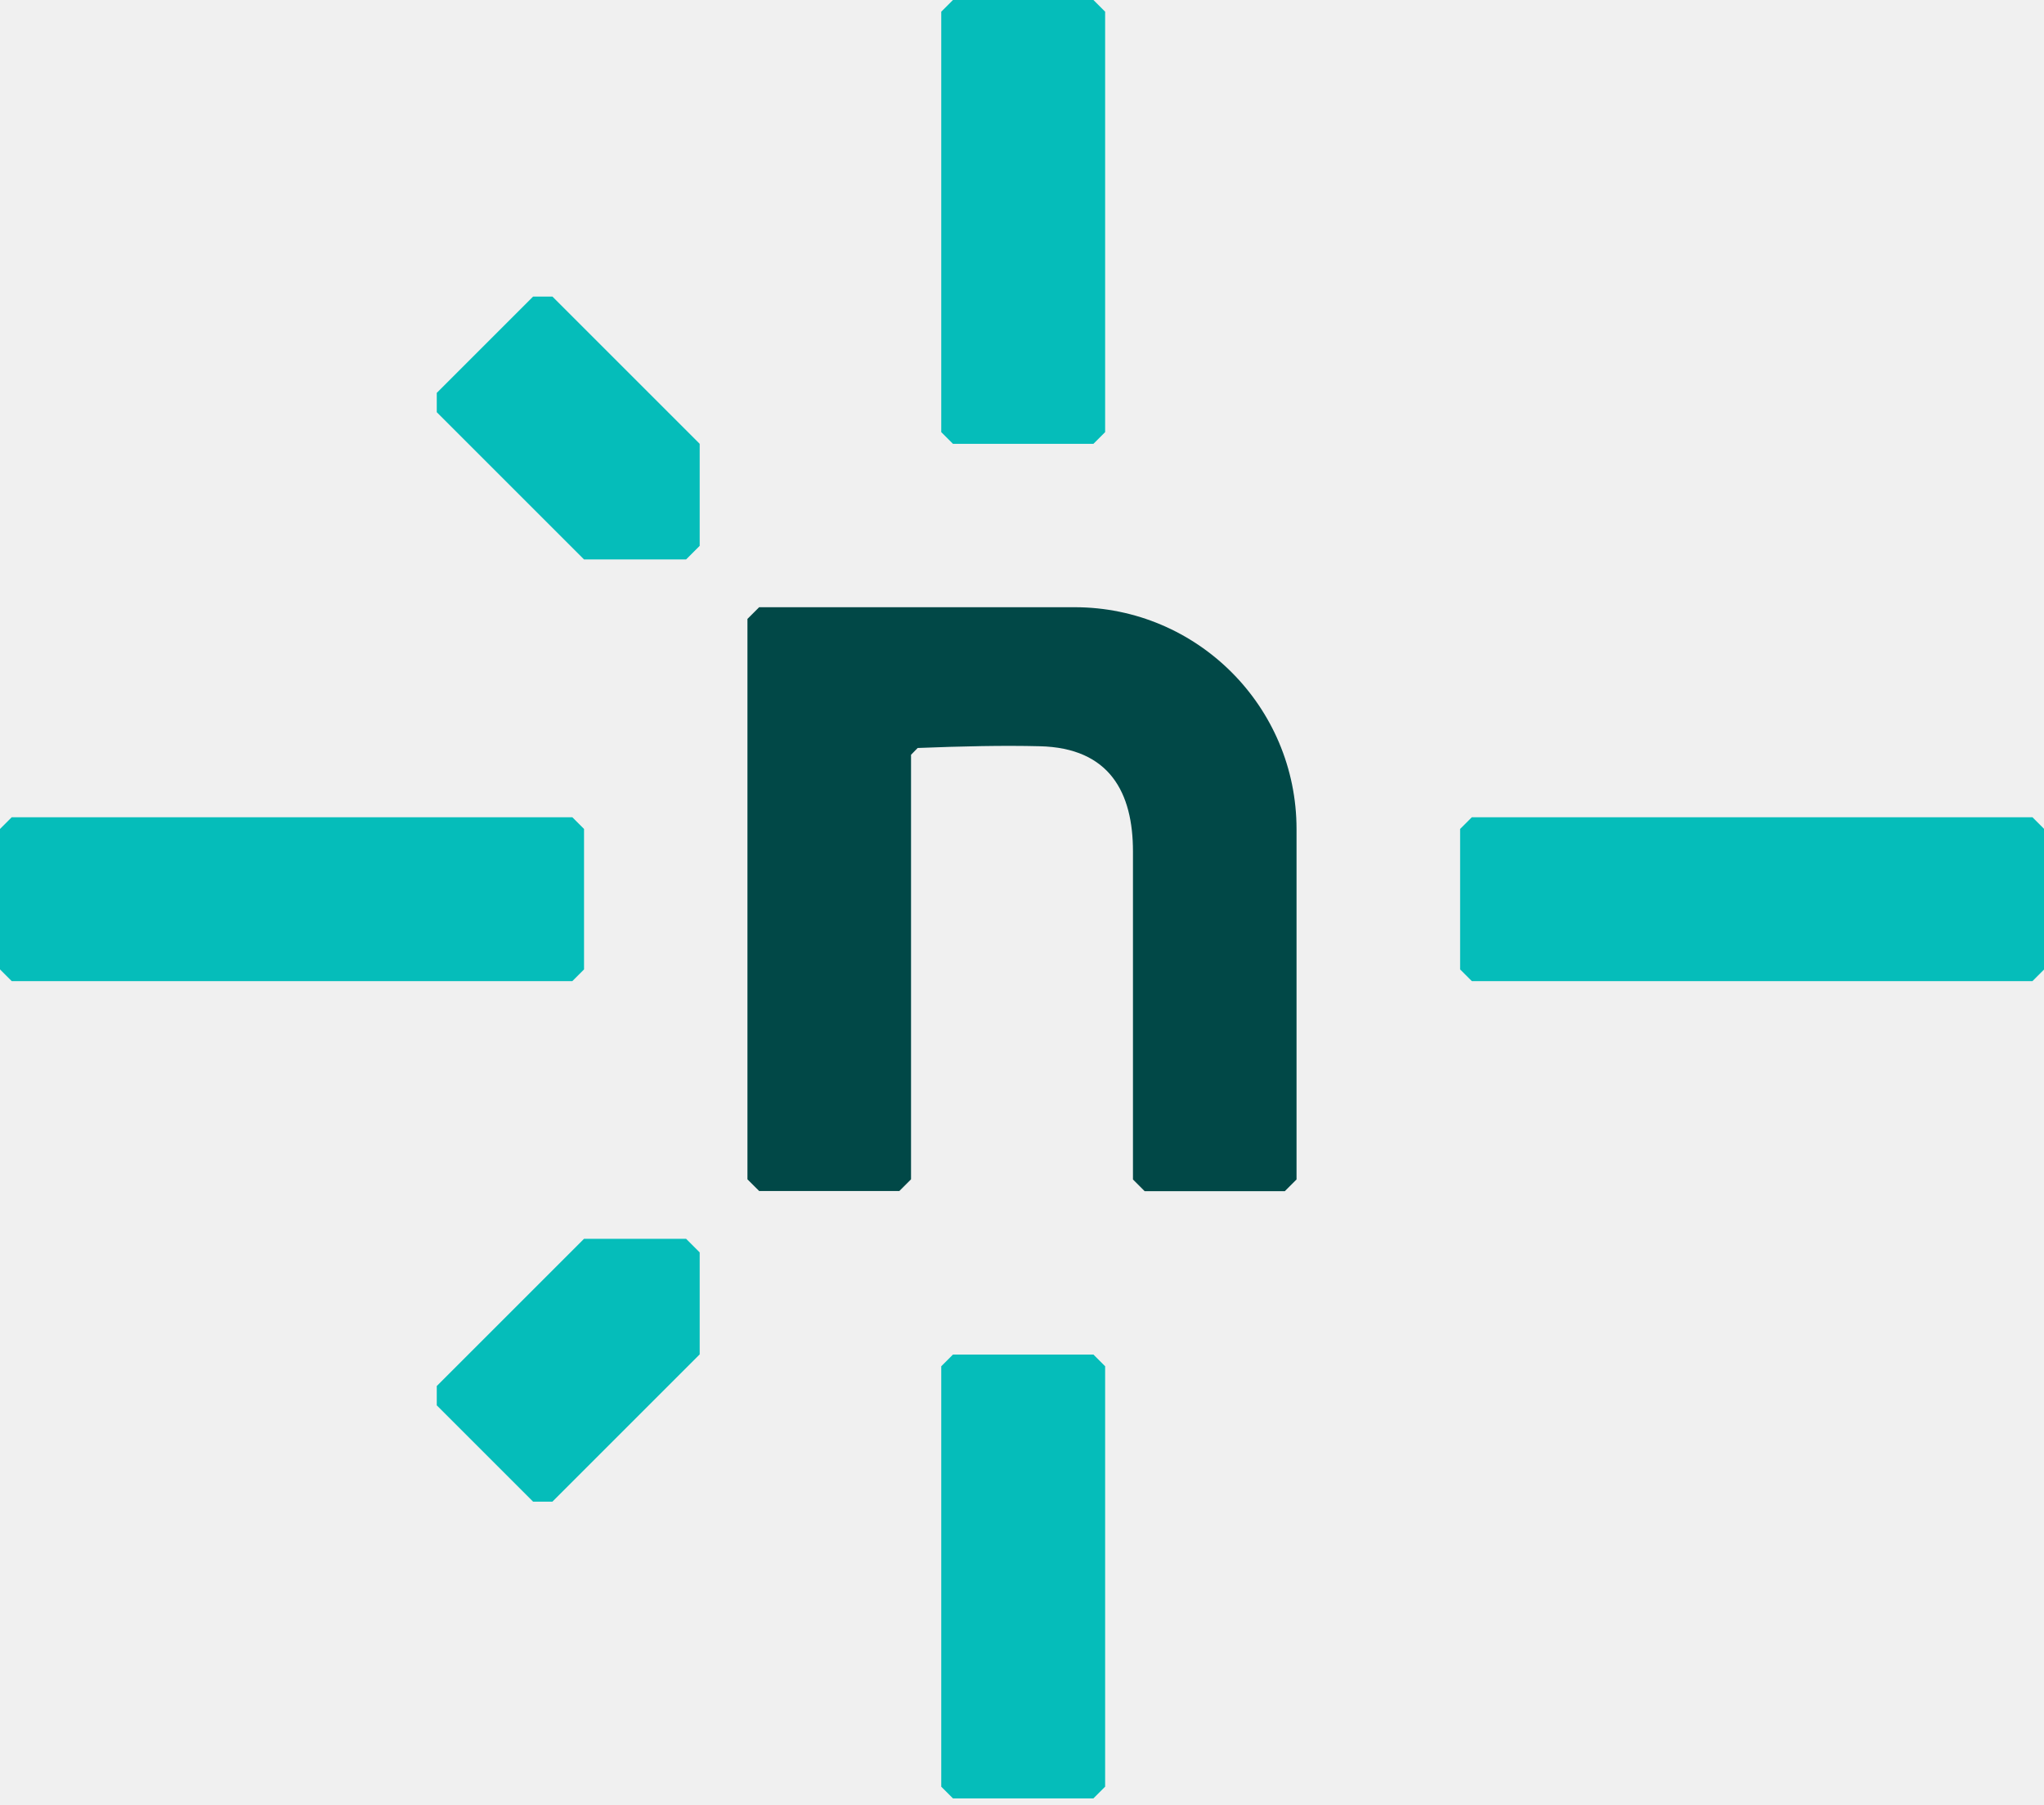
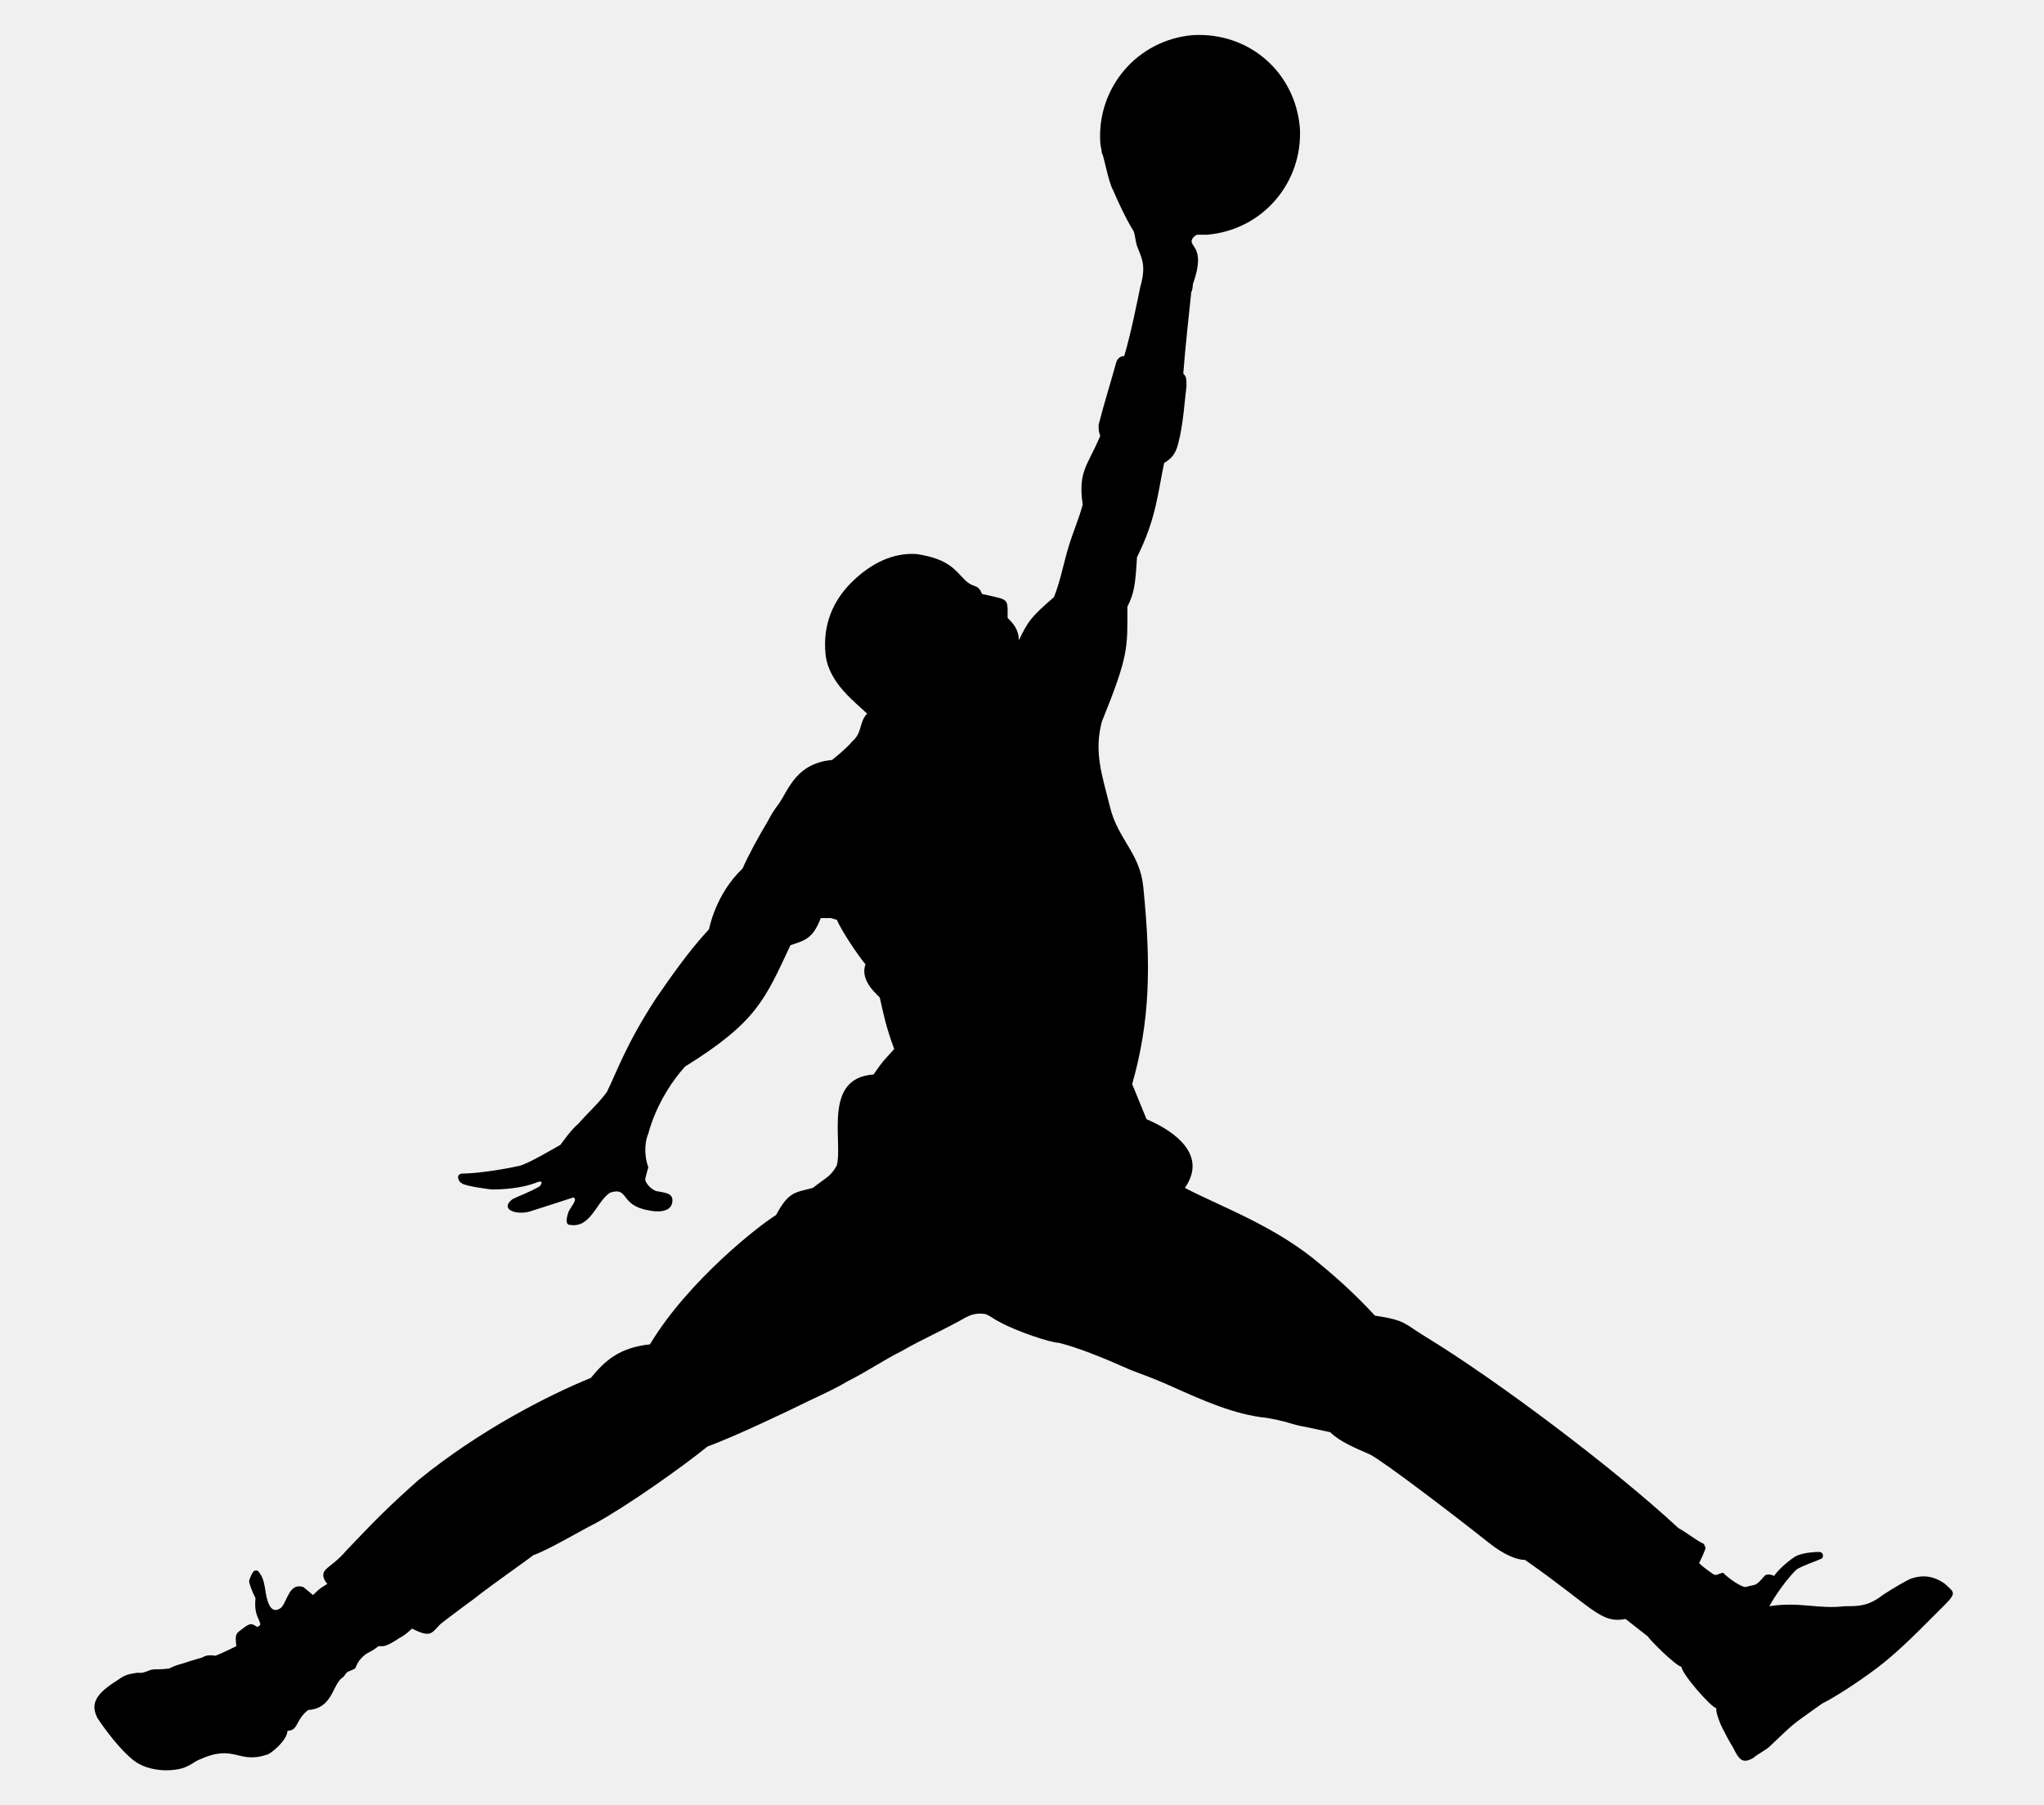
- <svg xmlns="http://www.w3.org/2000/svg" width="128" height="113" viewBox="0 0 128 113" fill="none">
-   <g clip-path="url(#clip0_236_138)">
-     <path d="M34.593 94.051H33.384L27.351 88.018V86.809L36.574 77.587H42.964L43.816 78.439V84.828L34.593 94.051Z" fill="#05BDBA" />
-     <path d="M27.351 25.816V24.607L33.384 18.574H34.593L43.816 27.797V34.187L42.964 35.039H36.574L27.351 25.816Z" fill="#05BDBA" />
-     <path d="M80.459 74.605H71.682L70.949 73.872V53.326C70.949 49.67 69.513 46.837 65.105 46.738C62.836 46.679 60.24 46.738 57.467 46.847L57.051 47.273V73.862L56.318 74.595H47.541L46.807 73.862V38.764L47.541 38.031H67.294C74.971 38.031 81.192 44.252 81.192 51.929V73.872L80.459 74.605Z" fill="#014847" />
-     <path d="M35.841 61.449H0.733L0 60.716V51.919L0.733 51.186H35.841L36.574 51.919V60.716L35.841 61.449Z" fill="#05BDBA" />
-     <path d="M127.277 61.449H92.169L91.436 60.716V51.919L92.169 51.186H127.277L128.01 51.919V60.716L127.277 61.449Z" fill="#05BDBA" />
-     <path d="M58.943 27.064V0.733L59.676 0H68.473L69.206 0.733V27.064L68.473 27.797H59.676L58.943 27.064Z" fill="#05BDBA" />
-     <path d="M58.943 111.902V85.571L59.676 84.838H68.473L69.206 85.571V111.902L68.473 112.635H59.676L58.943 111.902Z" fill="#05BDBA" />
+ <svg xmlns="http://www.w3.org/2000/svg" version="1.1" id="Layer_1" x="0px" y="0px" viewBox="0 0 128 113" style="enable-background:new 0 0 128 113;" xml:space="preserve">
+   <g>
+     <path d="M69,9.6c0-0.2-0.1-0.5-0.1-0.7c-0.2-3.4,2.3-6.4,5.8-6.7C78.2,2,81.1,4.5,81.4,8c0.2,3.4-2.3,6.4-5.8,6.7   c-0.2,0-0.4,0-0.6,0c-0.1,0-0.2,0.1-0.3,0.2c-0.4,0.6,0.9,0.4,0,2.9c0,0,0,0.3-0.1,0.5c-0.1,0.9-0.4,3.7-0.5,5.1   c0.2,0.2,0.2,0.3,0.2,0.8c-0.1,0.7-0.2,2.4-0.5,3.5c-0.2,0.9-0.6,1.1-0.9,1.3c-0.4,1.9-0.5,3.5-1.7,5.9c-0.1,1.8-0.2,2.3-0.6,3.1   c0,2.6,0.1,3-1.6,7.2c-0.5,1.9,0,3.3,0.5,5.3c0.5,2.1,1.9,2.9,2.1,5.1c0.5,5,0.4,8.4-0.7,12.3l0.9,2.2c1.2,0.5,4,2,2.4,4.3   c2.3,1.2,5.7,2.4,8.5,4.8c1.1,0.9,2.3,2,3.4,3.2c2,0.3,1.8,0.5,3.3,1.4c4.4,2.7,11.6,8.1,15.7,11.9c0.7,0.4,1,0.7,1.6,1   c0.1,0.2,0.1,0.2,0.1,0.3c-0.2,0.5-0.2,0.5-0.4,0.9c0.2,0.2,0.6,0.5,0.9,0.7c0.2,0.1,0.2,0,0.6-0.1c0.5,0.5,1.2,0.9,1.4,0.9   c0.7-0.2,0.6,0,1.2-0.7c0.2-0.2,0.6,0,0.6,0c0.2-0.3,0.7-0.8,1.3-1.2c0.5-0.3,1.5-0.3,1.5-0.3c0.3,0,0.3,0.3,0.2,0.4   c-0.4,0.2-1.1,0.4-1.6,0.7c-1,1-1.7,2.3-1.7,2.3c1.9-0.3,3.1,0.2,4.7,0c0.9,0,1.5,0,2.4-0.7c0,0,0.9-0.6,1.7-1   c0.8-0.3,1.5-0.2,2.2,0.3c0.5,0.5,0.8,0.5,0,1.3c-0.3,0.3-0.6,0.6-1.1,1.1c-0.8,0.8-2,2-3.2,2.9c-1.2,0.9-2.6,1.8-3.4,2.2   c-2.1,1.5-1.6,1.1-3.3,2.7c-0.2,0.2-0.8,0.5-1,0.7c-0.7,0.4-0.9,0.1-1.3-0.7c0,0-0.2-0.3-0.5-0.9c-0.4-0.7-0.6-1.5-0.5-1.5   c-0.4-0.1-2.2-2.2-2.2-2.6c-0.4-0.1-2-1.7-2.1-1.9l-1.4-1.1c-1.6,0.3-2-0.7-6.3-3.7c-0.5,0-1.3-0.3-2.3-1.1c-2-1.6-6.6-5.1-7.4-5.5   c-0.9-0.4-1.9-0.8-2.5-1.4c-0.9-0.2-1.4-0.3-1.9-0.4c-0.5-0.1-0.9-0.3-2.1-0.5c-2-0.2-4-1.1-6-2c-0.9-0.4-1.7-0.7-2.5-1   c-1.8-0.8-3.3-1.4-4.5-1.7c-0.5,0-2.6-0.7-3.7-1.3c-0.4-0.2-0.6-0.4-0.9-0.5c-0.6-0.1-1,0.1-1.2,0.2c-1.4,0.8-2.8,1.4-4,2.1   c-1.2,0.6-2.2,1.3-3.4,1.9c-1,0.6-2.2,1.1-3.4,1.7c0,0-3.5,1.7-5.4,2.4c-1.6,1.3-5,3.7-7,4.8c-1,0.5-3,1.7-3.9,2   c-0.5,0.4-2.4,1.7-3.8,2.8c-1.1,0.8-2,1.5-2,1.5c-0.6,0.6-0.6,0.9-1.8,0.3c-0.3,0.3-0.6,0.5-0.8,0.6c-0.9,0.6-1,0.5-1.3,0.5   c-0.6,0.5-0.7,0.3-1.2,0.9c-0.4,0.6,0,0.4-0.7,0.7c-0.2,0.1-0.2,0.3-0.4,0.4c-0.6,0.5-0.6,1.9-2.1,2c-0.8,0.6-0.6,1.3-1.3,1.3   c0,0.6-1.1,1.5-1.3,1.5c-1.8,0.6-2-0.7-4.2,0.3c-0.3,0.1-0.7,0.5-1.3,0.6c-1,0.2-2.2,0-2.9-0.6c-1.1-0.9-2.2-2.6-2.2-2.6   c-0.4-0.8-0.2-1.4,1-2.2c0.5-0.3,0.6-0.5,1.3-0.6c0.4-0.1,0.3,0.1,1-0.2c0.4-0.1,0.4,0,1.2-0.1c0.2-0.1,0.4-0.2,0.8-0.3   c0.6-0.2,1.3-0.4,1.3-0.4s0.2-0.2,0.8-0.1c0.5-0.2,1.1-0.5,1.3-0.6c-0.1-0.8,0-0.8,0.4-1.1c0.5-0.4,0.6-0.3,0.9-0.1   c0.2-0.1,0.2-0.1,0.2-0.2c-0.1-0.4-0.4-0.6-0.3-1.6c-0.2-0.4-0.4-0.9-0.4-1.1c0.1-0.3,0.2-0.5,0.3-0.6c0.2-0.1,0.3,0,0.4,0.2   c0.2,0.2,0.3,0.9,0.3,0.9c0.1,0.7,0.3,1.7,1,1.2c0.4-0.4,0.5-1.6,1.4-1.3l0.6,0.5c0.5-0.5,0.6-0.5,0.9-0.7c0,0-0.5-0.5-0.1-0.9   c0.3-0.3,0.7-0.5,1.3-1.2c1.8-1.9,2.7-2.8,4.5-4.4c3.8-3.1,8.1-5.3,10.8-6.4c0.9-1.1,1.8-1.9,3.7-2.1c2.4-4,6.9-7.5,7.9-8.1   c0.8-1.5,1.2-1.4,2.3-1.7c0.9-0.7,1.1-0.7,1.5-1.4c0.4-1.5-0.9-5.5,2.3-5.7c0.7-1,0.5-0.7,1.3-1.6c-0.5-1.3-0.7-2.3-0.9-3.2   c0-0.1-1.3-1-0.9-2.1c-0.5-0.6-1.5-2.1-1.8-2.8c-0.1,0-0.3-0.1-0.4-0.1c-0.2,0-0.4,0-0.6,0c-0.5,1.3-1,1.4-1.9,1.7   c-1.6,3.4-2.1,4.8-6.6,7.6c-1.8,2-2.3,4.2-2.3,4.2c-0.3,0.7-0.2,1.6,0,2.1c-0.2,0.7-0.2,0.8-0.2,0.8c0.1,0.3,0.4,0.6,0.7,0.7   c0.5,0.1,1.1,0.1,1,0.7c-0.1,0.7-1.1,0.6-1.5,0.5c-1.8-0.3-1.2-1.5-2.4-1.1c-0.9,0.6-1.2,2.3-2.6,2c-0.2-0.1-0.1-0.5,0-0.8   c0.2-0.4,0.6-0.8,0.3-0.9c-0.9,0.3-2.8,0.9-2.8,0.9c-0.9,0.2-1.8-0.2-1-0.8c0.4-0.2,1-0.4,1.7-0.8c0,0,0.4-0.5-0.3-0.2   c-0.8,0.3-1.9,0.4-2.7,0.4c0,0-1.7-0.2-1.9-0.4c-0.2-0.1-0.4-0.6,0.1-0.6c0.7,0,2.3-0.2,3.6-0.5c0.6-0.2,1.8-0.9,2.5-1.3   c0,0,0.7-1,1.1-1.3c0.7-0.8,1.2-1.2,1.8-2c0.6-1.2,1.2-3,3.1-5.9c0.9-1.3,2-2.9,3.3-4.3c0,0,0.4-2.2,2.1-3.8c0.4-0.9,1-2,1.6-3   c0.2-0.4,0.4-0.7,0.7-1.1c0.6-0.9,1.1-2.5,3.3-2.7c0,0,0.9-0.7,1.3-1.2c0.6-0.5,0.4-1.2,0.9-1.7c-0.7-0.7-2.4-1.9-2.6-3.7   c-0.2-1.9,0.5-3.4,1.6-4.5c1.2-1.2,2.6-1.9,4.1-1.8c2,0.3,2.4,1,3,1.6c0.6,0.6,0.8,0.2,1.1,0.9c1.7,0.4,1.6,0.2,1.6,1.5   c0.3,0.3,0.7,0.7,0.7,1.4c0.6-1.2,0.7-1.4,2.2-2.7c0.4-1,0.6-2.1,0.9-3.1c0.3-1,0.7-1.9,0.9-2.7c-0.3-2.1,0.3-2.4,1.1-4.3   c-0.1-0.3-0.1-0.3-0.1-0.7c0.3-1.2,0.8-2.8,1.1-3.9c0,0,0.1-0.4,0.5-0.4c0.4-1.3,0.9-3.8,1-4.3c0.4-1.4,0.1-1.8-0.2-2.6   c-0.1-0.3-0.1-0.6-0.2-0.9c-0.5-0.8-1-1.9-1.3-2.6C69.4,11.4,69.1,9.6,69,9.6C68.8,8.7,69,9.6,69,9.6" />
  </g>
-   <defs>
-     <clipPath id="clip0_236_138">
-       <rect width="128" height="112.635" fill="white" />
-     </clipPath>
-   </defs>
</svg>
